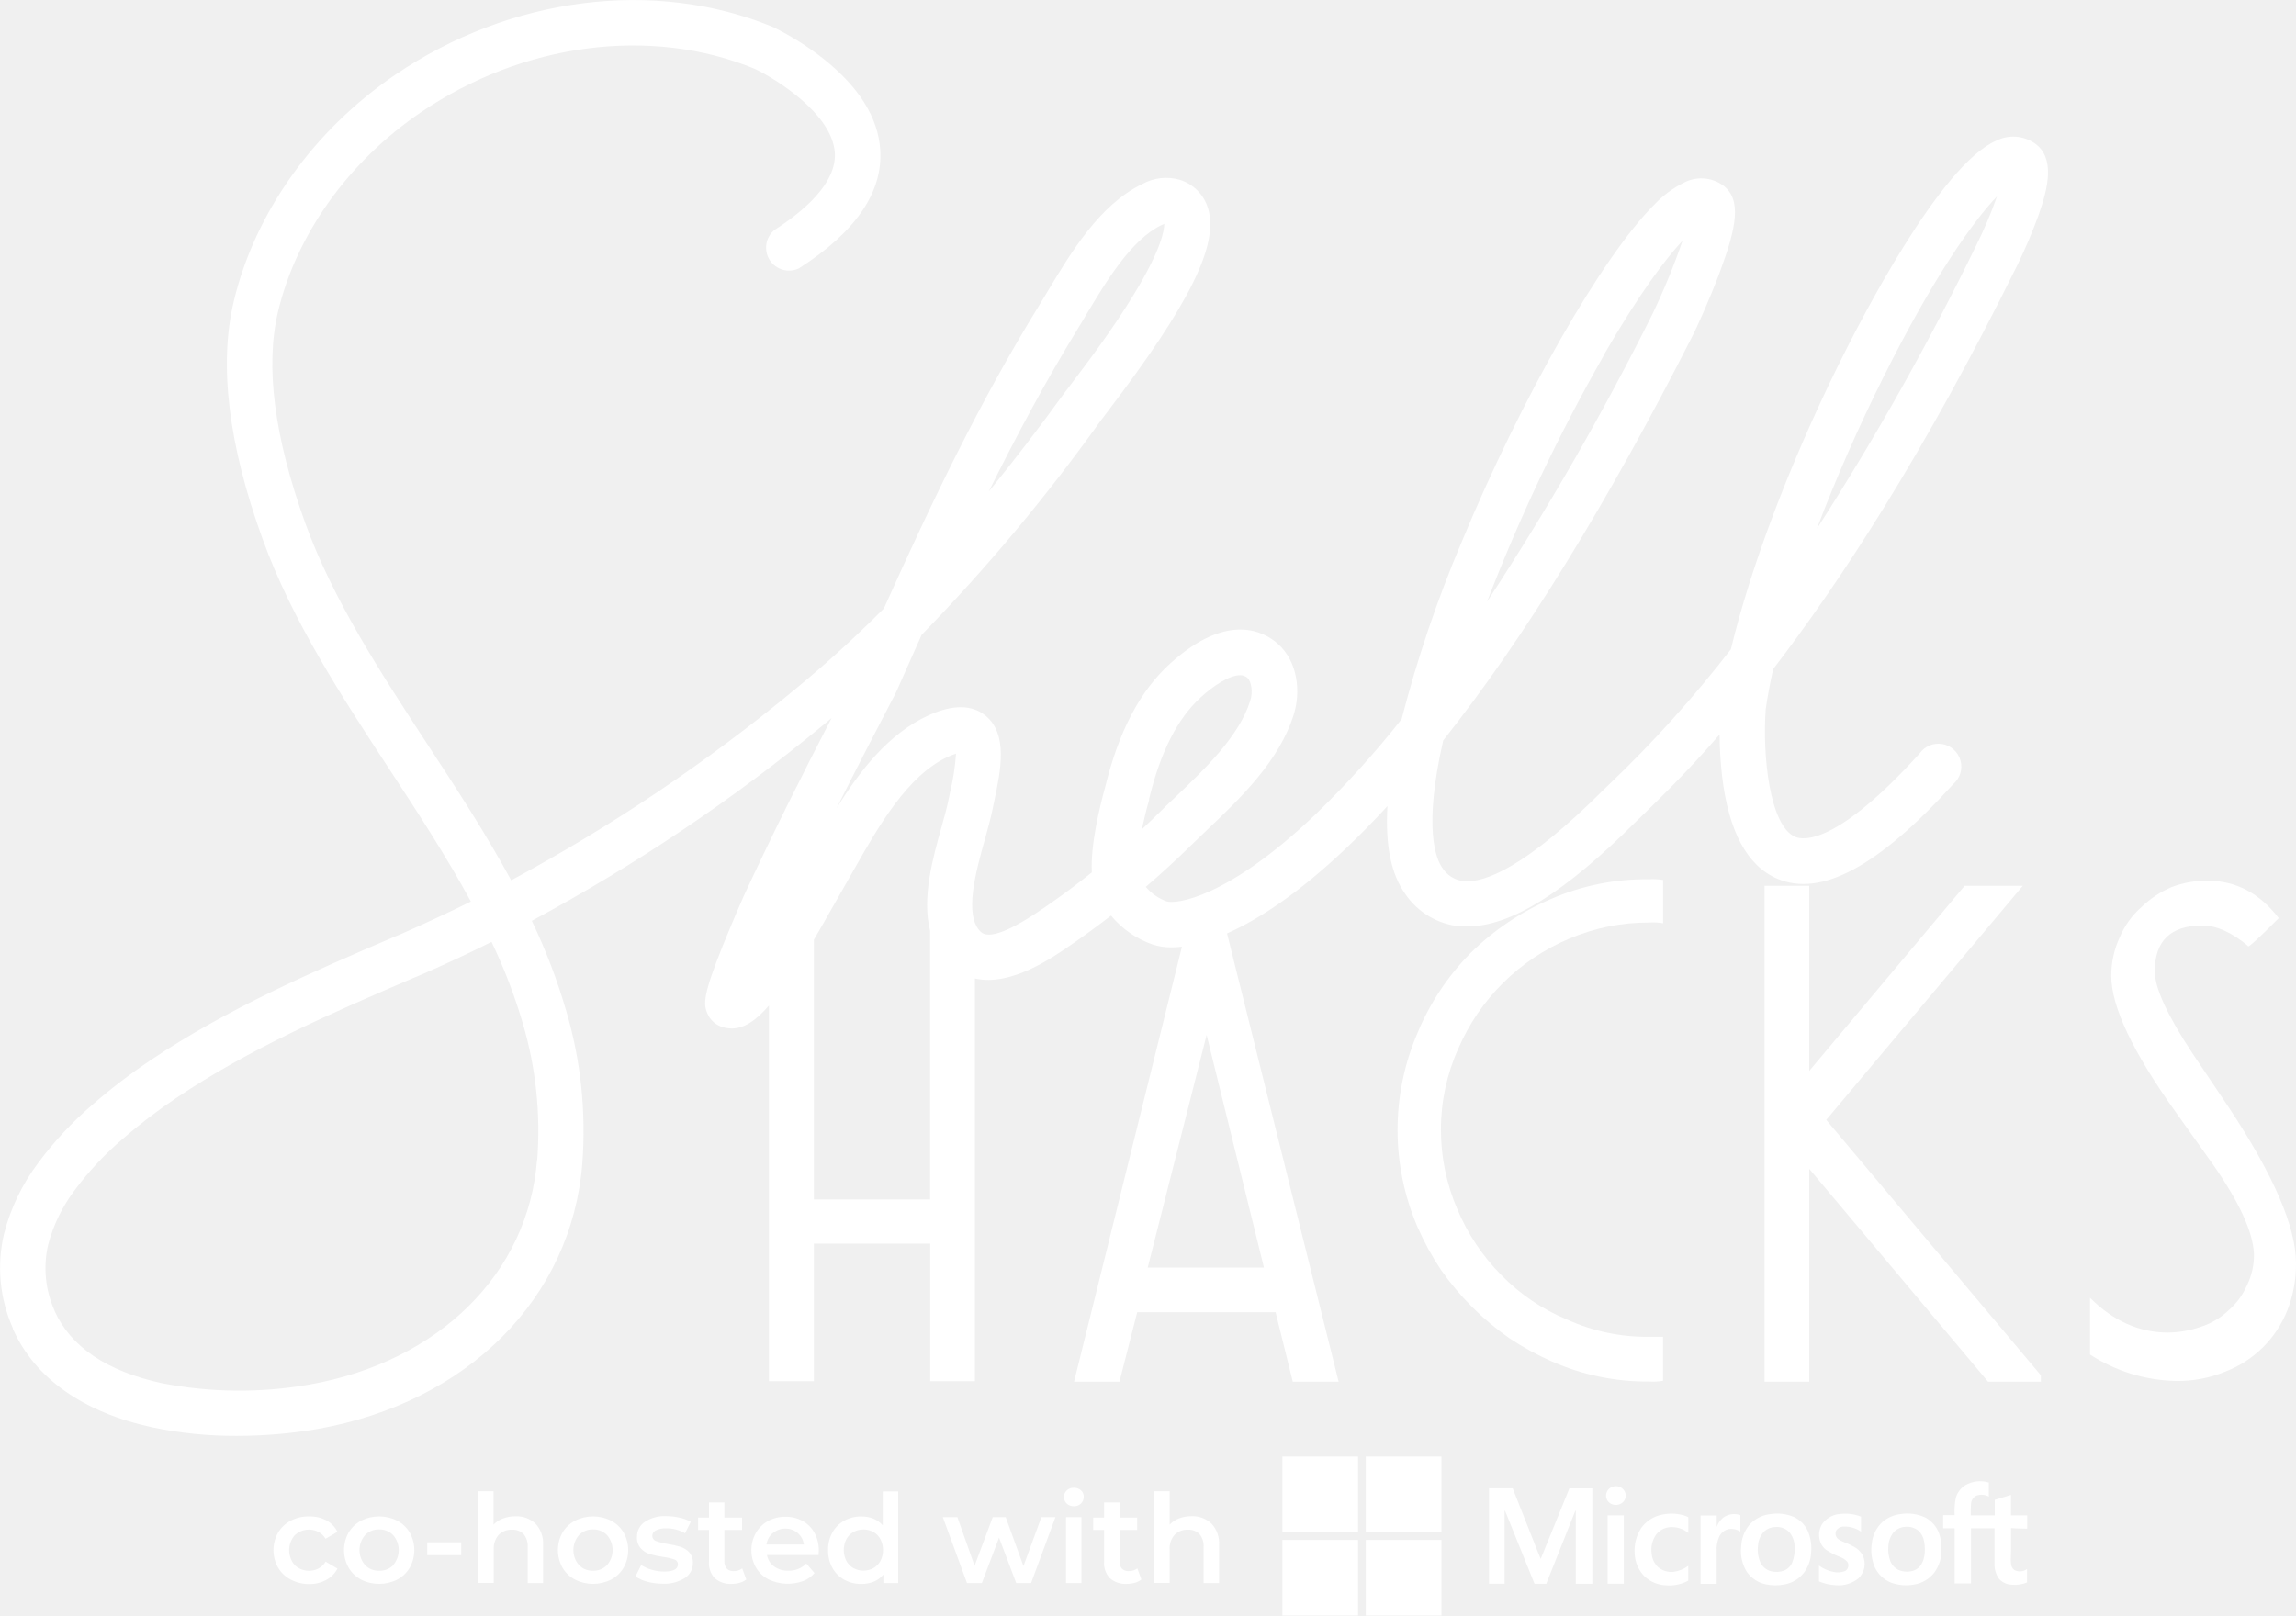
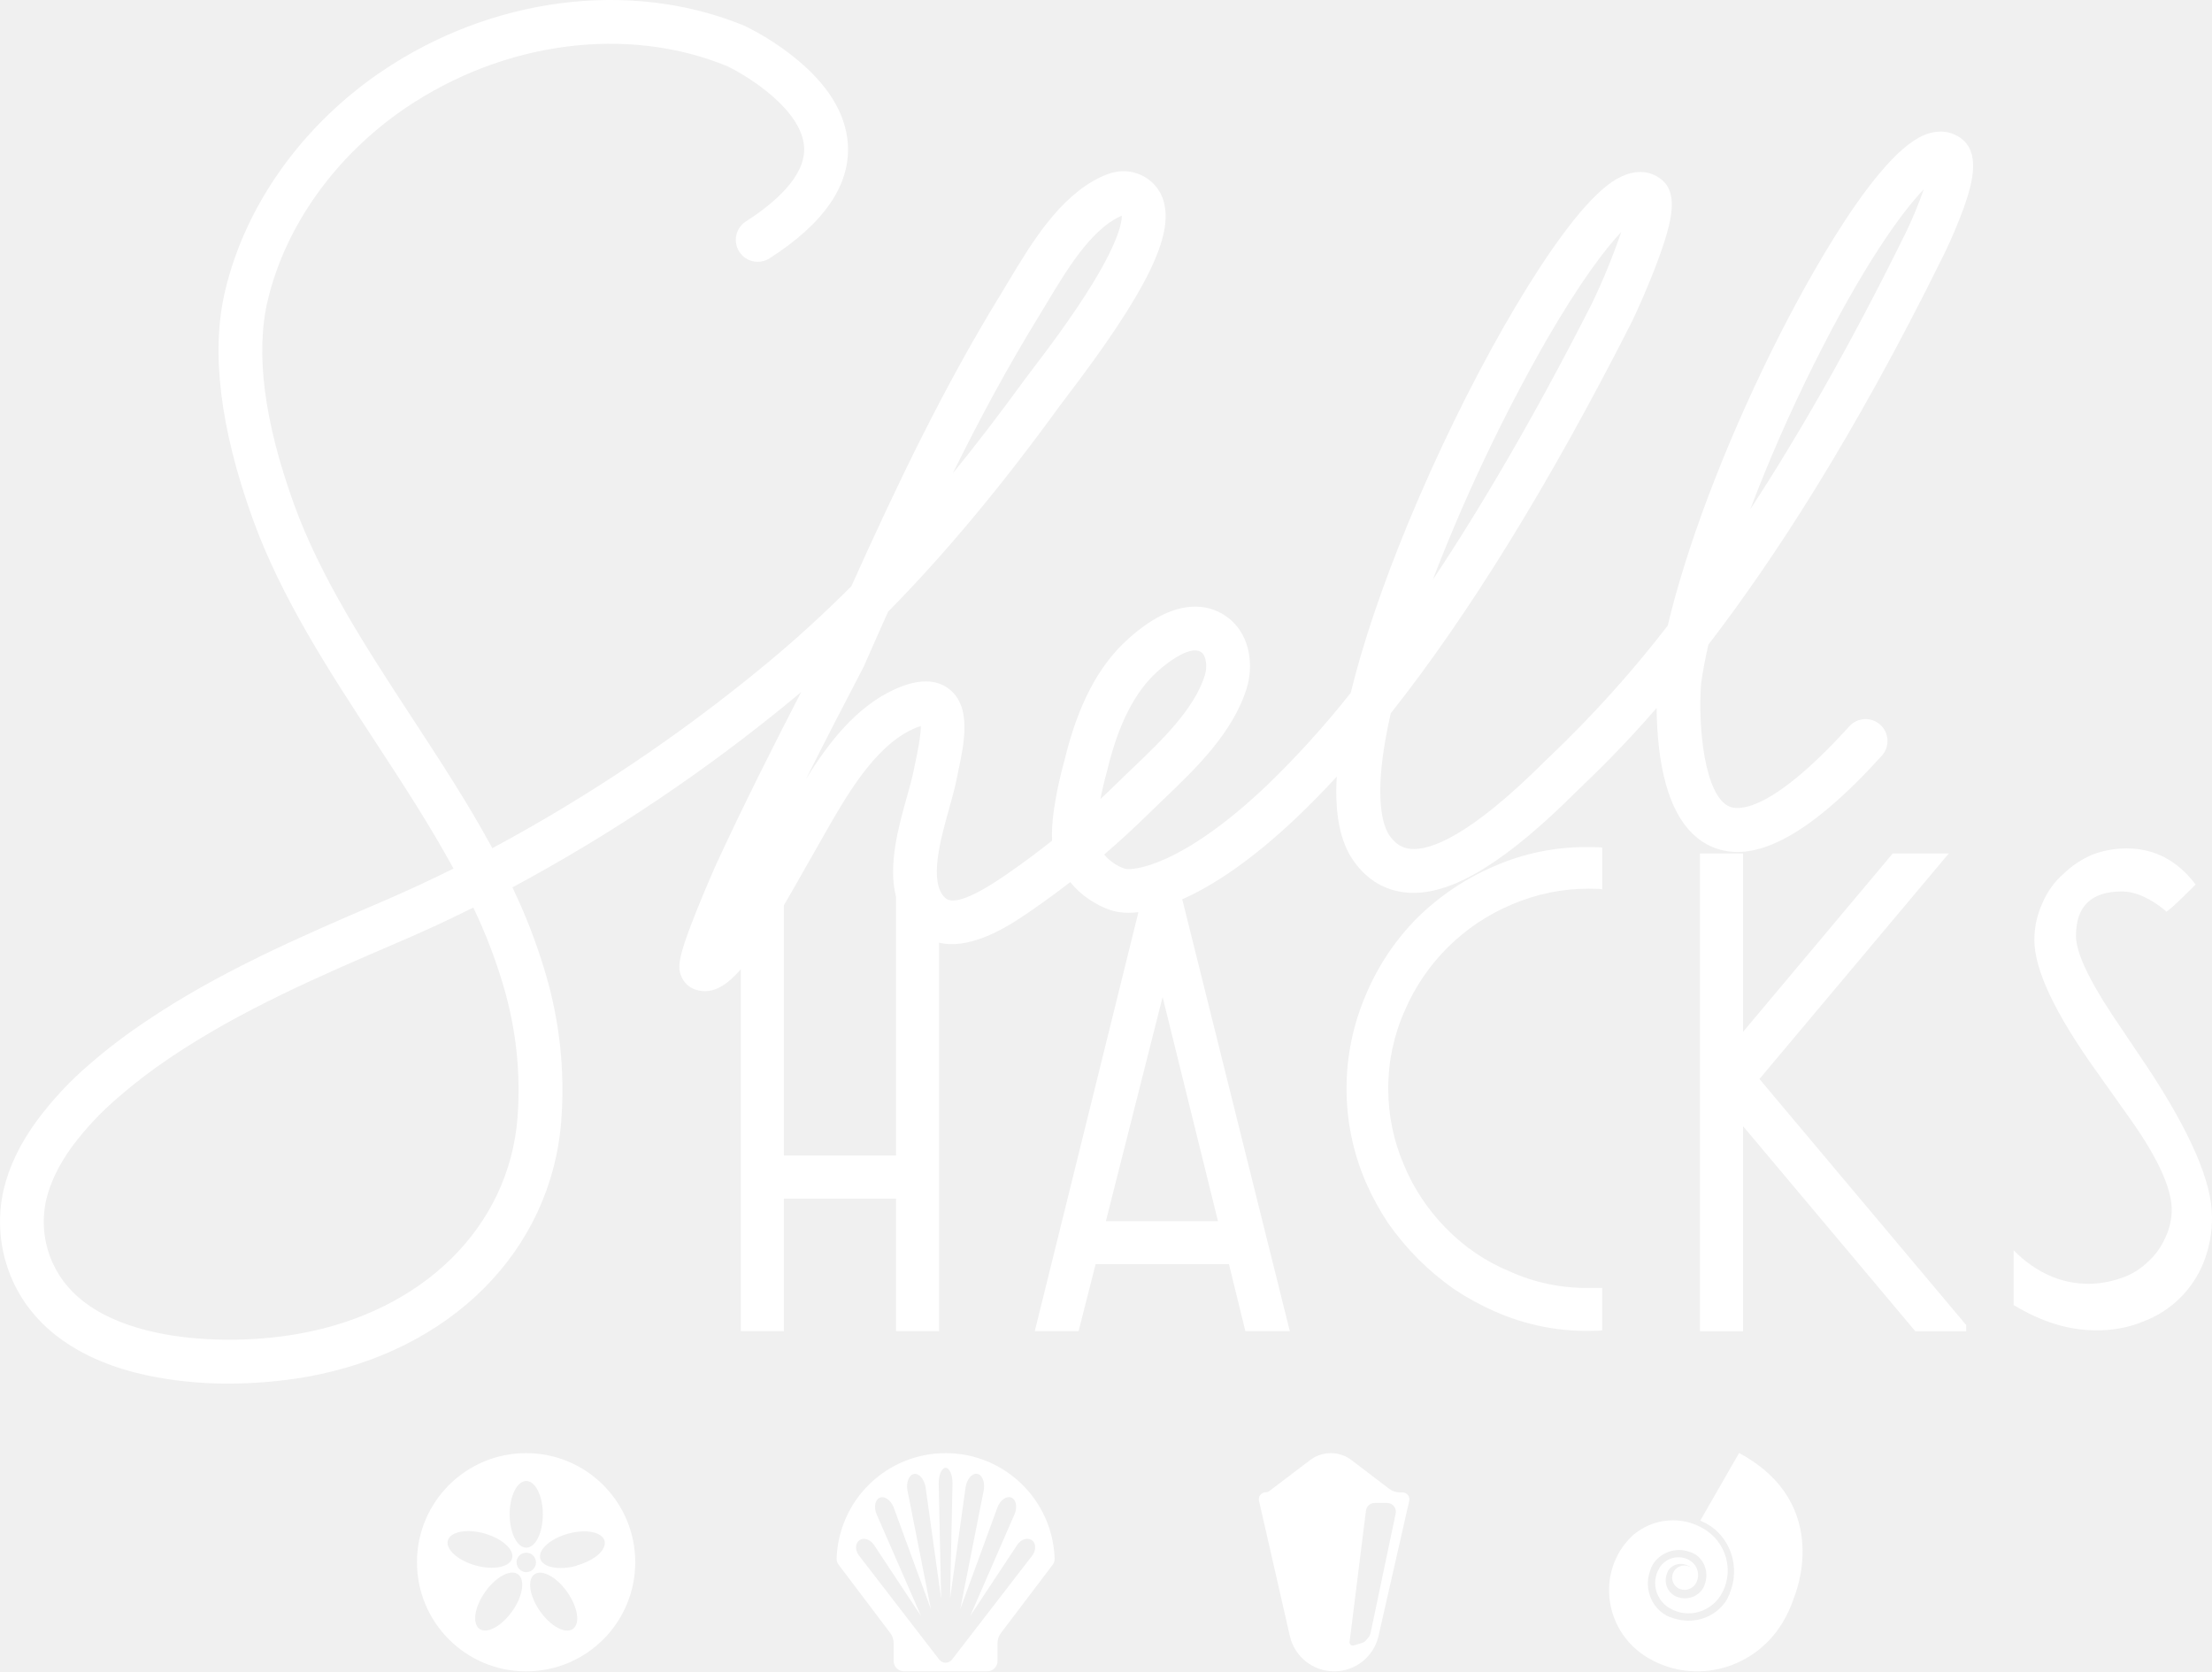
- <svg xmlns="http://www.w3.org/2000/svg" width="400.6" height="281.94" viewBox="0 0 400.6 281.94">
+ <svg xmlns="http://www.w3.org/2000/svg" width="908.84" height="686.86" viewBox="0 0 908.84 686.86">
  <defs>
    <style>.cls-1{fill:#fff;}</style>
  </defs>
  <g id="Layer_2" data-name="Layer 2">
-     <g id="Layer_1-2" data-name="Layer 1">
-       <g id="WordMark_Co-Branded" data-name="WordMark Co-Branded">
-         <g id="WordMark">
-           <path class="cls-1" d="M270.6,156.89a45.35,45.35,0,0,0-14,9.41,43.62,43.62,0,0,0-9.29,14,42.93,42.93,0,0,0,0,33.8,48.48,48.48,0,0,0,4.09,7.49,48.36,48.36,0,0,0,11.95,11.95,48.47,48.47,0,0,0,7.49,4.09,41,41,0,0,0,16.84,3.47,10.41,10.41,0,0,0,2.48-.13v-7.67h-2.48a33.62,33.62,0,0,1-14.24-3,34.28,34.28,0,0,1-11.51-7.79A36,36,0,0,1,254.26,211a34.9,34.9,0,0,1-2.85-13.84,34.27,34.27,0,0,1,3-14.09,36.47,36.47,0,0,1,19.44-19.28A35.1,35.1,0,0,1,287.69,161a10.59,10.59,0,0,1,2.48.12v-7.55a10.56,10.56,0,0,0-2.48-.12A41.61,41.61,0,0,0,270.6,156.89Z" />
-           <polygon class="cls-1" points="352.93 154.59 342.78 154.59 315.67 186.9 315.67 154.59 307.87 154.59 307.87 241.13 315.67 241.13 315.67 203.98 346.87 241.13 356.09 241.13 356.09 240.02 318.64 195.44 352.93 154.59" />
-           <path class="cls-1" d="M388.89,193.29l-6.4-9.53q-6.53-9.9-6.53-14.24,0-8,8.3-8,3.71,0,8,3.59l-.12.12q.49,0,5.45-5-5-6.54-12.5-6.54a17.48,17.48,0,0,0-6.19,1.12,17.27,17.27,0,0,0-5.24,3.47,14.39,14.39,0,0,0-3.78,5.21,15.88,15.88,0,0,0-1.51,6.82q0,8.06,11.27,23.81l6.44,9.05q6.93,9.92,7.18,15.62a11.85,11.85,0,0,1-1.24,5.58,12.51,12.51,0,0,1-1.42,2.42,13.21,13.21,0,0,1-1.8,1.92,12.49,12.49,0,0,1-4.83,2.85,18,18,0,0,1-5.69,1q-7.55,0-13.62-6.07v9.9A28.53,28.53,0,0,0,379.55,241a21.63,21.63,0,0,0,8.67-1.61,18.92,18.92,0,0,0,10.89-10.77,21.8,21.8,0,0,0,1.49-8.17Q400.6,211,388.89,193.29Z" />
-           <path class="cls-1" d="M355,25a6.6,6.6,0,0,0-6.7-.45c-9.75,4.22-23.58,31.09-27.58,39.23C312.07,81.36,305.4,99.14,302,113.31a209,209,0,0,1-21.28,23.62l-.75.72-.06.06c-13.82,13.81-20.93,16.36-24.46,16.07a5,5,0,0,1-3.84-2.39c-1-1.45-3.34-6.69.2-22.17,14.12-17.82,28.7-41.48,43.53-70.67.59-1.15,2.9-6.14,4.77-11.17,2.85-7.68,3.85-12.6.48-15.06a6.53,6.53,0,0,0-6.85-.41,18.22,18.22,0,0,0-5.09,3.79c-9.12,9.06-23.28,33.87-33.67,59a220.11,220.11,0,0,0-10.43,30.81,168.1,168.1,0,0,1-15.27,16.85c-15.22,14.44-24.15,15.46-25.72,14.95a8.38,8.38,0,0,1-3.64-2.54q4.06-3.48,7.9-7.25c.84-.83,1.73-1.67,2.66-2.56,6-5.7,12.75-12.16,15.27-20.33,1.18-3.81.77-9.09-2.81-12.29-2.26-2-8.62-5.74-18.77,3.46-5.27,4.78-9,11.87-11.37,21.67-.89,3.2-2.56,10-2.3,14.78q-3.74,3-7.63,5.69l-.33.23c-6.18,4.31-10,5.81-11.42,4.46-3-2.88-.84-10.57.73-16.19.52-1.86,1-3.62,1.32-5.17.1-.49.21-1,.32-1.54,1.09-5.18,2.45-11.63-1.57-14.86-2.37-1.91-5.68-1.93-9.84-.06-7,3.16-12.07,9.7-16.14,16.28,3.45-6.89,6.95-13.64,10.34-20.14l.11-.23q2.22-5,4.41-9.92A322.08,322.08,0,0,0,192,73.48c.25-.34.7-.94,1.28-1.69,14.38-18.87,19.44-29.15,17.48-35.48a7.44,7.44,0,0,0-4.94-4.94,8.61,8.61,0,0,0-6.56.77c-7.42,3.6-12.45,12-16.49,18.74-.5.84-1,1.65-1.46,2.41C171,70,162.67,87.36,154.21,106.2c-5.05,5.06-10.15,9.71-15.37,14a302.59,302.59,0,0,1-49.65,33.43c-4.42-8.14-9.54-16-14.57-23.67-8.13-12.43-16.53-25.28-21.37-38.69-5.4-15-7-27.37-4.74-36.88C51.73,40.88,60.8,28.2,73.4,19.62,91.23,7.48,113.54,4.55,131.66,12c3.82,1.82,13.53,7.88,14,14.65.34,5.36-5.54,10.29-10.54,13.49a4,4,0,0,0,4.28,6.69c9.9-6.33,14.67-13.3,14.18-20.71-.37-5.6-3.71-10.94-9.92-15.87a48.93,48.93,0,0,0-8.68-5.48l-.17-.08C114.2-3.8,89-.59,68.94,13.06,54.72,22.74,44.46,37.14,40.79,52.58c-2.63,11-.95,25,5,41.41C50.94,108.28,59.6,121.53,68,134.34c4.9,7.49,9.89,15.12,14.16,23q-6.12,3-12.24,5.69l-1,.41C54.57,169.58,39.71,176,26.31,185a102.07,102.07,0,0,0-10.18,7.79,62.4,62.4,0,0,0-9.44,10.12,35.09,35.09,0,0,0-6,12.46,26,26,0,0,0,1.57,16.47l0,.11c3.86,8.61,12.26,14.53,24.29,17.14a70.23,70.23,0,0,0,14.76,1.49,83,83,0,0,0,14.1-1.2c26.21-4.64,44.34-22.84,46.19-46.36a74.06,74.06,0,0,0-2.81-26.6,102.38,102.38,0,0,0-6-15.72,310.55,310.55,0,0,0,51.1-34.38l1.2-1c-5.18,10-10.45,20.52-15.34,31.09-.26.56-2,4.6-3.63,8.59-3.41,8.53-3.44,10.18-2.69,11.89a4.17,4.17,0,0,0,2.5,2.31,5.48,5.48,0,0,0,1.74.29c2.12,0,4.19-1.33,6.49-4v65.55H142v-24h20.3v24h7.8V170.76c6.26,1.45,13.55-3.63,17.07-6.08l.32-.22q3.23-2.25,6.36-4.67a16.41,16.41,0,0,0,7.3,5.06,10.51,10.51,0,0,0,3.29.48,15.93,15.93,0,0,0,1.78-.11L187.4,241.13h7.92L198.42,229h24.14l3,12.13h8l-19.47-78.23c5.69-2.52,12.66-7.17,20.68-14.78q3.63-3.44,7.31-7.44c-.4,6.82.63,11.87,3.1,15.32a13,13,0,0,0,9.65,5.68c.39,0,.77,0,1.17,0,7.58,0,17-5.88,29.53-18.38l.73-.7c3.06-3,7.77-7.5,13.77-14.41a67.81,67.81,0,0,0,.44,7.3c1.14,9.59,4.37,15.6,9.6,17.85,7.64,3.29,17.69-2.11,30.74-16.51a4,4,0,1,0-5.88-5.33c-14.45,15.95-20.27,15.17-21.71,14.55-4.5-1.94-5.73-14.4-5.14-22.28.31-2.18.75-4.54,1.3-7C321,101.63,335.71,79.24,352,46.23a89.72,89.72,0,0,0,3.7-8.73C357.37,32.73,358.61,27.51,355,25Zm-75.2,37c6.25-10.84,10.84-16.86,13.77-20a119.52,119.52,0,0,1-5.31,12.92A496.92,496.92,0,0,1,259.46,105,316,316,0,0,1,279.84,62ZM188,57.45c.48-.79,1-1.62,1.5-2.49,3.5-5.84,7.85-13.11,13.14-15.67l.5-.22c0,1.06-.47,4.4-5.33,12.35C194.06,57.6,189.41,63.7,186.91,67c-.63.83-1.08,1.42-1.39,1.84-4.39,6.05-8.71,11.68-13,16.94C177.36,76,182.41,66.61,188,57.45Zm-94.3,145c-1.55,19.8-17.12,35.18-39.66,39.17a70.59,70.59,0,0,1-25.8-.23c-9.6-2.08-15.9-6.33-18.73-12.63l0-.06A18.07,18.07,0,0,1,8.4,217.24a27.26,27.26,0,0,1,4.7-9.62,54.63,54.63,0,0,1,8.26-8.82,94.28,94.28,0,0,1,9.39-7.18C43.54,183,58,176.73,72.06,170.7l1-.41q6.35-2.74,12.7-5.91a94.11,94.11,0,0,1,5.47,14.26A66.25,66.25,0,0,1,93.73,202.43Zm68.54,6.88H142V164q1.59-2.71,3.37-5.87c.69-1.21,1.31-2.32,1.84-3.23s1.18-2.05,1.79-3.14c4.16-7.35,9.34-16.5,16.43-19.7a11.25,11.25,0,0,1,1.37-.53,38.59,38.59,0,0,1-1,6.57c-.12.57-.24,1.12-.34,1.63-.25,1.25-.7,2.86-1.18,4.58-1.53,5.45-3.46,12.37-2,18.11v46.91Zm38.25-69.77,0-.13c2-8.23,4.94-14,9-17.72,2.16-2,5-3.87,6.86-3.87a1.86,1.86,0,0,1,1.28.44c.73.66,1,2.54.51,4-1.92,6.2-7.89,11.9-13.17,16.93-1,.91-1.86,1.77-2.74,2.64s-2,1.94-3,2.88C199.62,143,200,141.26,200.52,139.53Zm-.24,81.66,10.28-40.61,10,40.61ZM344.86,42.72A475.87,475.87,0,0,1,317,92.28c3.22-8.51,7.13-17.46,11.51-26.25,8.91-17.87,15.9-27.57,19.92-31.75A73.92,73.92,0,0,1,344.86,42.72Z" />
-         </g>
-         <g id="Microsoft_Logo" data-name="Microsoft Logo">
-           <path class="cls-1" d="M223.75,254.19h13.2q0,6.6,0,13.2h-13.2v-13.2Z" />
-           <path class="cls-1" d="M238.3,254.19h13.2q0,6.6,0,13.2H238.3q0-6.6,0-13.2Z" />
-           <path class="cls-1" d="M281.67,259.39a1.75,1.75,0,0,1,1.58.56,1.63,1.63,0,0,1,.2,1.85,1.78,1.78,0,0,1-1.9.8,1.61,1.61,0,0,1-1.33-1.59,1.65,1.65,0,0,1,1.45-1.62Z" />
-           <path class="cls-1" d="M259.78,259.74h4.15q1.94,4.92,3.89,9.84c.33.82.64,1.65,1,2.47,1.66-4.1,3.35-8.19,5-12.3,1.33,0,2.66,0,4,0q0,8.32,0,16.65c-1,0-1.92,0-2.88,0,0-4.1,0-8.19,0-12.29,0-.18,0-.37,0-.55a2.2,2.2,0,0,0-.15.27c-1.65,4.19-3.33,8.37-5,12.57-.68,0-1.37,0-2.05,0-1.7-4.19-3.38-8.39-5.08-12.59l-.14-.25c0,1.79,0,3.59,0,5.38q0,3.73,0,7.45h-2.72q0-8.33,0-16.65Z" />
-           <path class="cls-1" d="M289.52,264.45a7.82,7.82,0,0,1,4.24,0,3.42,3.42,0,0,1,.81.34c0,.91,0,1.82,0,2.73a4.54,4.54,0,0,0-3.26-1,3.35,3.35,0,0,0-2.37,1.32,4.61,4.61,0,0,0-.76,3.31,3.58,3.58,0,0,0,1.15,2.37,3.62,3.62,0,0,0,2.67.8,5.44,5.44,0,0,0,2.56-1.05c0,.86,0,1.72,0,2.59a6.94,6.94,0,0,1-3.9.81,5.79,5.79,0,0,1-3.72-1.55,6,6,0,0,1-1.73-4,7.23,7.23,0,0,1,1.13-4.43,5.74,5.74,0,0,1,3.17-2.24Z" />
-           <path class="cls-1" d="M320.71,264.27a7.55,7.55,0,0,1,4,.41c0,.88,0,1.75,0,2.62a5,5,0,0,0-3-.89,1.54,1.54,0,0,0-1.36.75,1.23,1.23,0,0,0,.41,1.46c.81.54,1.78.77,2.61,1.26a3.76,3.76,0,0,1,1.64,1.56,3.48,3.48,0,0,1-.74,4,5.46,5.46,0,0,1-4,1.21,8.49,8.49,0,0,1-2.9-.67c0-.92,0-1.84,0-2.76a6.24,6.24,0,0,0,2.59,1.12,3.33,3.33,0,0,0,2-.18,1.14,1.14,0,0,0,.34-1.62,3.43,3.43,0,0,0-1.25-.82,12,12,0,0,1-2.46-1.26,3,3,0,0,1-1.07-1.62,3.64,3.64,0,0,1,.39-2.85,4.25,4.25,0,0,1,2.84-1.75Z" />
-           <path class="cls-1" d="M301,264.64a3.22,3.22,0,0,1,2.65-.22c0,1,0,1.9,0,2.86a3,3,0,0,0-1.93-.45,2.37,2.37,0,0,0-1.79,1.43,5.28,5.28,0,0,0-.41,2.44q0,2.85,0,5.71h-2.81q0-6,0-11.93c.94,0,1.88,0,2.82,0,0,.68,0,1.37,0,2a3.66,3.66,0,0,1,1.48-1.87Z" />
-           <path class="cls-1" d="M280.48,264.46c.95,0,1.89,0,2.84,0,0,4,0,8,0,11.93h-2.83q0-6,0-11.93Z" />
-           <path class="cls-1" d="M315.45,267.24a5,5,0,0,0-2.49-2.52,7.58,7.58,0,0,0-4.09-.48,5.7,5.7,0,0,0-3.75,2,6.36,6.36,0,0,0-1.32,3.65,6.85,6.85,0,0,0,1,4.46,5.41,5.41,0,0,0,3.3,2.15,8.2,8.2,0,0,0,3.34,0,5.53,5.53,0,0,0,3.28-2A6.33,6.33,0,0,0,316,271,7.83,7.83,0,0,0,315.45,267.24Zm-2.76,5.48a2.61,2.61,0,0,1-1.4,1.38,3.85,3.85,0,0,1-2.33.1,2.85,2.85,0,0,1-1.79-1.48,5.51,5.51,0,0,1-.43-3,3.79,3.79,0,0,1,1.1-2.49,3,3,0,0,1,1.88-.74,3.07,3.07,0,0,1,2.39.81,3.85,3.85,0,0,1,1,2.49A6.25,6.25,0,0,1,312.69,272.72Z" />
-           <path class="cls-1" d="M338.32,267.59a5.09,5.09,0,0,0-2.45-2.78,7.4,7.4,0,0,0-4.24-.58,5.91,5.91,0,0,0-3.15,1.35,5.85,5.85,0,0,0-1.88,3.66,7.9,7.9,0,0,0,.45,4.15,5.29,5.29,0,0,0,2.9,2.81,7.68,7.68,0,0,0,4,.34,5.58,5.58,0,0,0,3.51-2.05,6.53,6.53,0,0,0,1.29-4.06A7.61,7.61,0,0,0,338.32,267.59Zm-2.58,4a3.72,3.72,0,0,1-.74,1.75,2.67,2.67,0,0,1-1.67.9,3.77,3.77,0,0,1-2-.22,2.89,2.89,0,0,1-1.51-1.58,5.67,5.67,0,0,1-.34-2.6,4.13,4.13,0,0,1,.87-2.38,2.92,2.92,0,0,1,2.08-1,3.13,3.13,0,0,1,2.29.67,3.27,3.27,0,0,1,1,1.9A7.25,7.25,0,0,1,335.74,271.64Z" />
-           <path class="cls-1" d="M353.7,266.78v-2.32c-.94,0-1.88,0-2.83,0,0-1.19,0-2.38,0-3.57-.94.28-1.88.59-2.83.86,0,.9,0,1.81,0,2.71h-4.18a18,18,0,0,1,.05-2.14,1.67,1.67,0,0,1,1-1.33,2.72,2.72,0,0,1,2.1.19c0-.82,0-1.63,0-2.45a5.18,5.18,0,0,0-4.16.49,3.89,3.89,0,0,0-1.61,2.2,12.18,12.18,0,0,0-.2,3c-.66,0-1.32,0-2,0,0,.76,0,1.53,0,2.29.66,0,1.32,0,2,0q0,4.81,0,9.63h2.86q0-4.82,0-9.63H348c0,2,0,4.09,0,6.14a4.26,4.26,0,0,0,.81,2.72,3.17,3.17,0,0,0,2.25,1,5.58,5.58,0,0,0,2.61-.4v-2.34a2.13,2.13,0,0,1-2.17.2,1.44,1.44,0,0,1-.62-1.14c-.09-.74,0-1.48,0-2.22,0-1.33,0-2.67,0-4C351.81,266.77,352.76,266.74,353.7,266.78Z" />
-           <path class="cls-1" d="M223.75,268.74h13.2q0,6.6,0,13.2h-13.2v-13.2Z" />
-           <path class="cls-1" d="M238.3,268.74h13.2v13.2H238.3q0-6.6,0-13.2Z" />
-         </g>
-         <path class="cls-1" d="M50.73,275.67a5.54,5.54,0,0,1-2.22-2.1,6.21,6.21,0,0,1,0-6.09,5.59,5.59,0,0,1,2.21-2.09,6.74,6.74,0,0,1,3.22-.75,6.22,6.22,0,0,1,3,.69,4.48,4.48,0,0,1,1.93,2l-2.07,1.21a3.29,3.29,0,0,0-1.24-1.2,3.61,3.61,0,0,0-4.13.58,4,4,0,0,0,0,5.24,3.63,3.63,0,0,0,4.14.58,3.28,3.28,0,0,0,1.24-1.2l2.07,1.21a4.66,4.66,0,0,1-2,2,6.07,6.07,0,0,1-3,.7A6.75,6.75,0,0,1,50.73,275.67Z" />
-         <path class="cls-1" d="M63,275.67a5.5,5.5,0,0,1-2.19-2.1,6.28,6.28,0,0,1,0-6.09A5.53,5.53,0,0,1,63,265.39a7,7,0,0,1,6.31,0,5.53,5.53,0,0,1,2.19,2.09,6.28,6.28,0,0,1,0,6.09,5.5,5.5,0,0,1-2.19,2.1,7,7,0,0,1-6.31,0Zm5.6-2.54a4,4,0,0,0,0-5.22,3.29,3.29,0,0,0-2.46-1,3.26,3.26,0,0,0-2.45,1,4,4,0,0,0,0,5.22,3.25,3.25,0,0,0,2.45,1A3.29,3.29,0,0,0,68.64,273.13Z" />
-         <path class="cls-1" d="M74.54,269.16h5.93v2.24H74.54Z" />
-         <path class="cls-1" d="M93.44,265.91a5,5,0,0,1,1.31,3.77v6.59H92.07V270a3.23,3.23,0,0,0-.71-2.27,2.63,2.63,0,0,0-2-.77,3.11,3.11,0,0,0-2.35.89,3.57,3.57,0,0,0-.86,2.58v5.82H83.42v-16h2.69v5.82A4.38,4.38,0,0,1,87.77,265a6.06,6.06,0,0,1,2.19-.38A4.81,4.81,0,0,1,93.44,265.91Z" />
-         <path class="cls-1" d="M100.32,275.67a5.5,5.5,0,0,1-2.19-2.1,6.28,6.28,0,0,1,0-6.09,5.53,5.53,0,0,1,2.19-2.09,7,7,0,0,1,6.31,0,5.53,5.53,0,0,1,2.19,2.09,6.28,6.28,0,0,1,0,6.09,5.5,5.5,0,0,1-2.19,2.1,7,7,0,0,1-6.31,0Zm5.6-2.54a4,4,0,0,0,0-5.22,3.29,3.29,0,0,0-2.46-1,3.26,3.26,0,0,0-2.45,1,4,4,0,0,0,0,5.22,3.25,3.25,0,0,0,2.45,1A3.29,3.29,0,0,0,105.92,273.13Z" />
-         <path class="cls-1" d="M113,276.06a6.87,6.87,0,0,1-2.13-.93l1-2a6.68,6.68,0,0,0,1.86.83,7.76,7.76,0,0,0,2.14.31q2.41,0,2.41-1.27a.85.85,0,0,0-.61-.84,10.64,10.64,0,0,0-2-.45,16,16,0,0,1-2.32-.5,3.55,3.55,0,0,1-1.55-1,2.74,2.74,0,0,1-.66-2,3.07,3.07,0,0,1,1.37-2.62,6.23,6.23,0,0,1,3.7-1,10.66,10.66,0,0,1,2.37.27,6.66,6.66,0,0,1,1.94.72l-1,2a6.38,6.38,0,0,0-3.3-.86,3.65,3.65,0,0,0-1.8.36,1.06,1.06,0,0,0-.61.94.94.94,0,0,0,.66.92,10.43,10.43,0,0,0,2,.51,15.75,15.75,0,0,1,2.26.5,3.55,3.55,0,0,1,1.52.95,2.65,2.65,0,0,1,.64,1.9,3,3,0,0,1-1.4,2.59,6.61,6.61,0,0,1-3.81,1A10.31,10.31,0,0,1,113,276.06Z" />
-         <path class="cls-1" d="M130.21,275.65a3.18,3.18,0,0,1-1.15.58,5.21,5.21,0,0,1-1.43.19,4.07,4.07,0,0,1-2.93-1,3.81,3.81,0,0,1-1-2.89V267h-1.9v-2.16h1.9v-2.63h2.69v2.63h3.08V267h-3.08v5.47a1.82,1.82,0,0,0,.41,1.28,1.54,1.54,0,0,0,1.19.44,2.36,2.36,0,0,0,1.51-.47Z" />
-         <path class="cls-1" d="M142.82,271.38h-9a3.13,3.13,0,0,0,1.24,2,4.07,4.07,0,0,0,2.49.74,4.19,4.19,0,0,0,3.13-1.25l1.44,1.66a4.87,4.87,0,0,1-2,1.4,7.78,7.78,0,0,1-6-.28,5.43,5.43,0,0,1-2.23-2.1,5.93,5.93,0,0,1-.79-3,6,6,0,0,1,.77-3,5.44,5.44,0,0,1,2.12-2.1,6.2,6.2,0,0,1,3.06-.75,6,6,0,0,1,3,.74,5.27,5.27,0,0,1,2.07,2.09,6.34,6.34,0,0,1,.74,3.11Q142.86,270.87,142.82,271.38Zm-8-3.83a3.22,3.22,0,0,0-1.09,2h6.53a3.18,3.18,0,0,0-1.06-2,3.22,3.22,0,0,0-2.2-.78A3.25,3.25,0,0,0,134.85,267.56Z" />
-         <path class="cls-1" d="M156.72,260.28v16h-2.59v-1.49a4.15,4.15,0,0,1-1.65,1.23,5.58,5.58,0,0,1-2.17.41,6.07,6.07,0,0,1-3-.73,5.27,5.27,0,0,1-2.08-2.08,6.22,6.22,0,0,1-.75-3.09,6.16,6.16,0,0,1,.75-3.08,5.29,5.29,0,0,1,2.08-2.07,6.07,6.07,0,0,1,3-.73,5.47,5.47,0,0,1,2.09.39,4.21,4.21,0,0,1,1.62,1.16v-5.91Zm-4.33,13.39a3.19,3.19,0,0,0,1.23-1.26,4.2,4.2,0,0,0,0-3.79,3.19,3.19,0,0,0-1.23-1.26,3.67,3.67,0,0,0-3.49,0,3.19,3.19,0,0,0-1.23,1.26,4.2,4.2,0,0,0,0,3.79,3.2,3.2,0,0,0,1.23,1.26,3.67,3.67,0,0,0,3.49,0Z" />
-         <path class="cls-1" d="M184.15,264.77l-4.25,11.51h-2.59l-3-7.93-3,7.93h-2.59l-4.22-11.51h2.54l3,8.49,3.17-8.49h2.26l3.1,8.54,3.13-8.54Z" />
-         <path class="cls-1" d="M186.13,262.41a1.59,1.59,0,0,1,0-2.31,1.73,1.73,0,0,1,1.23-.46,1.78,1.78,0,0,1,1.23.44,1.42,1.42,0,0,1,.5,1.11,1.62,1.62,0,0,1-.48,1.2,1.68,1.68,0,0,1-1.24.48A1.73,1.73,0,0,1,186.13,262.41Zm-.13,2.36h2.69v11.51H186Z" />
-         <path class="cls-1" d="M199.15,275.65a3.18,3.18,0,0,1-1.15.58,5.21,5.21,0,0,1-1.43.19,4.07,4.07,0,0,1-2.93-1,3.81,3.81,0,0,1-1-2.89V267h-1.9v-2.16h1.9v-2.63h2.69v2.63h3.08V267h-3.08v5.47a1.82,1.82,0,0,0,.41,1.28,1.54,1.54,0,0,0,1.19.44,2.36,2.36,0,0,0,1.51-.47Z" />
-         <path class="cls-1" d="M211.39,265.91a5,5,0,0,1,1.31,3.77v6.59H210V270a3.23,3.23,0,0,0-.71-2.27,2.63,2.63,0,0,0-2-.77,3.11,3.11,0,0,0-2.35.89,3.57,3.57,0,0,0-.86,2.58v5.82h-2.69v-16h2.69v5.82a4.38,4.38,0,0,1,1.65-1.09,6.06,6.06,0,0,1,2.19-.38A4.81,4.81,0,0,1,211.39,265.91Z" />
-       </g>
+     <g id="Layer_2-2" data-name="Layer 2">
+       <path class="cls-1" d="M613.92,355.95a102.89,102.89,0,0,0-31.74,21.35A99,99,0,0,0,561.11,409a97.39,97.39,0,0,0,0,76.68,110,110,0,0,0,9.27,17,109.72,109.72,0,0,0,27.1,27.1,110,110,0,0,0,17,9.27,92.93,92.93,0,0,0,38.2,7.86q5.33,0,5.62-.28V529.25h-5.62a76.28,76.28,0,0,1-32.3-6.73,77.78,77.78,0,0,1-26.12-17.66,81.63,81.63,0,0,1-17.41-26.08,79.19,79.19,0,0,1-6.46-31.4,77.75,77.75,0,0,1,6.74-32,82.74,82.74,0,0,1,44.1-43.74,79.64,79.64,0,0,1,31.46-6.45q5.33,0,5.62.28V348.37q-.28-.28-5.62-.28A94.4,94.4,0,0,0,613.92,355.95Z" />
+       <polygon class="cls-1" points="800.7 350.71 777.67 350.71 716.16 424.02 716.16 350.71 698.46 350.71 698.46 547.05 716.16 547.05 716.16 462.78 786.94 547.05 807.86 547.05 807.86 544.53 722.9 443.4 800.7 350.71" />
+       <path class="cls-1" d="M882.29,438.53,867.76,416.9q-14.81-22.47-14.81-32.3,0-18.26,18.82-18.26,8.43,0,18.26,8.14l-.28.28q1.12,0,12.36-11.28-11.24-14.84-28.37-14.84a39.66,39.66,0,0,0-14,2.53,39.19,39.19,0,0,0-11.88,7.88,32.64,32.64,0,0,0-8.57,11.81,36,36,0,0,0-3.43,15.47q0,18.29,25.56,54L876,460.89q15.73,22.51,16.29,35.45A26.89,26.89,0,0,1,889.46,509a28.38,28.38,0,0,1-3.23,5.49,30,30,0,0,1-4.07,4.36,28.33,28.33,0,0,1-11,6.47,40.76,40.76,0,0,1-12.92,2.25q-17.14,0-30.9-13.76v22.47q17.13,10.4,33.71,10.39A49.08,49.08,0,0,0,880.75,543a42.93,42.93,0,0,0,24.72-24.44A49.45,49.45,0,0,0,908.84,500Q908.84,478.7,882.29,438.53Z" />
+       <path class="cls-1" d="M805.47,56.65c-2.49-1.76-7.77-4.24-15.21-1-22.11,9.56-53.49,70.54-62.58,89-19.68,40-34.83,80.29-42.46,112.44A474.26,474.26,0,0,1,637,310.65l-1.69,1.62-.14.13c-31.34,31.33-47.48,37.11-55.49,36.45-3.56-.29-6.25-2-8.72-5.42-2.36-3.3-7.57-15.19.45-50.29,32-40.44,65.11-94.1,98.77-160.32,1.33-2.61,6.57-13.92,10.81-25.33,6.48-17.42,8.73-28.59,1.08-34.17-2.53-1.84-7.9-4.39-15.54-.92C662.92,74,659.14,76.84,655,81c-20.7,20.55-52.82,76.84-76.38,133.84-10.61,25.66-18.69,49.57-23.66,69.89A381.37,381.37,0,0,1,520.27,323c-34.52,32.75-54.8,35.08-58.34,33.91a19,19,0,0,1-8.26-5.75q9.22-7.91,17.92-16.44c1.91-1.87,3.91-3.79,6-5.81,13.55-12.93,28.92-27.59,34.65-46.13,2.67-8.65,1.74-20.62-6.37-27.88-5.14-4.59-19.57-13-42.57,7.86-12,10.85-20.4,26.93-25.8,49.15-2,7.26-5.82,22.65-5.22,33.53q-8.48,6.76-17.32,12.9l-.74.52c-14,9.77-22.73,13.18-25.91,10.11-6.79-6.54-1.9-24,1.67-36.73,1.18-4.23,2.3-8.22,3-11.73.22-1.1.47-2.28.72-3.5,2.48-11.75,5.56-26.38-3.56-33.72-5.38-4.33-12.89-4.37-22.33-.13-15.92,7.17-27.38,22-36.62,36.93,7.83-15.63,15.76-31,23.46-45.7l.26-.53q5-11.42,10-22.51c23.49-23.84,46.54-51.53,70.54-84.61.56-.77,1.59-2.12,2.89-3.83C471,120,482.49,96.73,478,82.38a16.88,16.88,0,0,0-11.2-11.21c-6-2-11.37.05-14.89,1.75-16.84,8.16-28.25,27.21-37.42,42.51-1.14,1.9-2.24,3.74-3.3,5.47-23.28,37.93-42.18,77.29-61.39,120-11.46,11.49-23,22-34.87,31.82a686.49,686.49,0,0,1-112.64,75.84c-10-18.46-21.65-36.23-33.06-53.69-18.43-28.2-37.5-57.36-48.48-87.79-12.26-33.95-15.87-62.1-10.74-83.67,7.3-30.71,27.89-59.48,56.48-78.95C207,17,257.6,10.33,298.7,27.15c8.67,4.14,30.7,17.88,31.68,33.23.78,12.15-12.57,23.35-23.91,30.61a9,9,0,0,0,9.71,15.17c22.45-14.37,33.28-30.18,32.17-47-.84-12.71-8.41-24.82-22.5-36a111,111,0,0,0-19.69-12.43l-.39-.17C259.1-8.63,201.86-1.33,156.4,29.63c-32.26,22-55.53,54.64-63.86,89.67-6,25-2.15,56.65,11.33,94,11.7,32.41,31.35,62.46,50.35,91.53,11.11,17,22.43,34.31,32.11,52.1q-13.88,6.9-27.77,12.91l-2.17.93c-32.59,14-66.28,28.5-96.69,49.09A231.57,231.57,0,0,0,36.6,437.48a141.57,141.57,0,0,0-21.42,23C8.35,469.79,3.77,479.3,1.54,488.7a59.07,59.07,0,0,0,3.57,37.36l.11.24c8.75,19.52,27.81,33,55.11,38.87a159.33,159.33,0,0,0,33.49,3.39,188.33,188.33,0,0,0,32-2.73C185.28,555.32,226.42,514,230.6,460.66a168,168,0,0,0-6.37-60.35,232.28,232.28,0,0,0-13.7-35.65,704.55,704.55,0,0,0,115.92-78l2.72-2.27c-11.74,22.74-23.71,46.55-34.8,70.54-.59,1.28-4.62,10.44-8.24,19.49-7.73,19.35-7.8,23.08-6.11,27a9.47,9.47,0,0,0,5.68,5.23,12.43,12.43,0,0,0,3.95.66c4.81,0,9.51-3,14.73-9V547h17.7V492.56h46.06V547h17.7V387.4c14.21,3.28,30.75-8.24,38.72-13.8l.72-.51q7.32-5.09,14.43-10.6A37.22,37.22,0,0,0,456.27,374a23.84,23.84,0,0,0,7.47,1.09,36.13,36.13,0,0,0,4-.24L425.16,547h18l7-27.53h54.77L511.68,547h18.26L485.75,369.55c12.91-5.71,28.73-16.27,46.91-33.52q8.23-7.81,16.57-16.88c-.91,15.46,1.43,26.93,7,34.76s13.08,12.16,21.88,12.89c.87.07,1.76.11,2.65.11,17.2,0,38.6-13.35,67-41.7l1.65-1.58c7-6.71,17.62-17,31.24-32.68a153.84,153.84,0,0,0,1,16.55c2.58,21.75,9.9,35.38,21.79,40.5,17.33,7.47,40.14-4.78,69.74-37.45a9,9,0,0,0-13.35-12.09c-32.77,36.19-46,34.41-49.25,33-10.22-4.4-13-32.66-11.66-50.55.7-4.95,1.69-10.29,3-16,26.43-34.38,59.74-85.19,96.65-160.06a203.54,203.54,0,0,0,8.4-19.8C810.77,74.26,813.59,62.41,805.47,56.65Zm-170.6,84c14.19-24.6,24.59-38.25,31.25-45.34a271.15,271.15,0,0,1-12,29.32c-23.84,46.91-45.82,84.14-65.44,113.63A716.9,716.9,0,0,1,634.87,140.68ZM426.59,130.33c1.1-1.78,2.23-3.68,3.41-5.64,7.94-13.25,17.82-29.74,29.81-35.56.47-.23.84-.39,1.13-.5,0,2.41-1.07,10-12.09,28-8.58,14-19.12,27.87-24.79,35.3-1.43,1.88-2.46,3.23-3.14,4.17-10,13.73-19.75,26.51-29.47,38.44C402.38,172.42,413.83,151.11,426.59,130.33ZM212.64,459.25c-3.52,44.93-38.84,79.81-90,88.86-19.32,3.42-41.21,3.22-58.54-.53-21.79-4.72-36.08-14.35-42.49-28.66l-.06-.13a41,41,0,0,1-2.52-25.93c1.67-7.06,5.26-14.4,10.67-21.81a124,124,0,0,1,18.74-20,213.88,213.88,0,0,1,21.31-16.3c29-19.63,61.89-33.78,93.71-47.46l2.19-.94q14.4-6.22,28.82-13.4a213.52,213.52,0,0,1,12.41,32.35A150.31,150.31,0,0,1,212.64,459.25Zm155.5,15.61H322.08V372q3.6-6.14,7.64-13.32c1.56-2.76,3-5.25,4.17-7.33,1.32-2.28,2.67-4.66,4.06-7.12,9.44-16.68,21.19-37.44,37.28-44.69a25.53,25.53,0,0,1,3.11-1.19c.06,4-1.5,11.39-2.24,14.9-.27,1.29-.54,2.54-.77,3.71-.56,2.83-1.59,6.5-2.68,10.38-3.47,12.38-7.85,28.06-4.52,41.09V474.86Zm86.78-158.3.08-.3c4.52-18.68,11.21-31.83,20.43-40.21,4.91-4.45,11.28-8.77,15.55-8.77a4.21,4.21,0,0,1,2.91,1c1.66,1.49,2.21,5.76,1.17,9.13-4.35,14.06-17.91,27-29.87,38.42-2.17,2.07-4.22,4-6.22,6q-3.38,3.32-6.85,6.54C452.88,324.54,453.83,320.47,454.92,316.56Zm-.55,185.27,23.31-92.13,22.75,92.13Zm328-404.9C759.58,143.2,738.23,180,719.11,209.35c7.3-19.3,16.17-39.62,26.11-59.56,20.21-40.55,36.07-62.55,45.2-72A167.7,167.7,0,0,1,782.39,96.92Z" />
+       <path class="cls-1" d="M714.53,597.09,698.6,624.85l2,1,.25.1a1.46,1.46,0,0,1,.18.1l.21.12c.29.17.62.34.95.56l.53.33.54.38c.39.25.74.57,1.16.88a22,22,0,0,1,4.89,5.77,22.88,22.88,0,0,1,2,4.41,22,22,0,0,1,1.07,5.35,24.1,24.1,0,0,1,.05,3q0,.38-.06.76l0,.38-.05.38-.09.78-.14.78-.07.39-.09.39-.18.79-.23.79-.11.4-.14.39-.27.8-.32.79-.08.2,0,.1c.06-.1-.16.31.13-.22l0,.07-.29.58-.44.88-.1.23,0,.12-.09.16c-.13.22-.25.45-.39.67l-.42.66-.46.64a17.69,17.69,0,0,1-2.17,2.4,18.18,18.18,0,0,1-5.85,3.61,19,19,0,0,1-11.11.72c-.32-.06-.64-.16-1-.25s-.63-.2-1-.3-.63-.23-.95-.36l-.24-.09-.12,0c-.21-.11.22.13.14.09l-.08,0-.67-.33-.45-.22-.28-.13c-.24-.14-.53-.29-.77-.45s-.51-.32-.76-.51-.49-.36-.73-.55a14.77,14.77,0,0,1-2.56-2.71,15.3,15.3,0,0,1-2.78-7.25,15.65,15.65,0,0,1,.07-4,16.35,16.35,0,0,1,.44-2c.09-.34.21-.66.32-1,.05-.17.12-.33.19-.49l.1-.24,0-.12,0-.06s.1-.2-.06.1l.53-1.07.07-.15.11-.2c.08-.13.15-.28.24-.41a11.55,11.55,0,0,1,1.13-1.52,10.69,10.69,0,0,1,1.37-1.34,12.32,12.32,0,0,1,1.59-1.12A12.8,12.8,0,0,1,691,637a14.51,14.51,0,0,1,2,.36A15.73,15.73,0,0,1,695,638c-.45-.26-.08,0-.16-.1l.08,0,.16.08.32.17.64.33a1.08,1.08,0,0,1,.2.12l.14.09.3.17.08,0,.09.07.18.14.37.28a2.6,2.6,0,0,1,.35.31l.34.32a10.41,10.41,0,0,1,3,6.88,11,11,0,0,1-.52,3.85c-.12.3-.23.61-.35.92l0,.06c0,.06.17-.28.07-.1l-.08.15-.15.29-.31.59c-.15.21-.24.38-.38.6s-.36.48-.56.7a8.75,8.75,0,0,1-6.46,2.89,8.94,8.94,0,0,1-3.55-.72l-.11,0s-.16-.08.07,0l-.06,0-.26-.14-.52-.27-.29-.19a1.89,1.89,0,0,1-.3-.2,6.38,6.38,0,0,1-.65-.54l-.31-.29-.27-.32a7.61,7.61,0,0,1-.94-1.4,7.93,7.93,0,0,1-.57-1.58,7.6,7.6,0,0,1-.06-3.3c.06-.27.14-.53.21-.8l.29-.77s-.07.12,0,0l0-.06.06-.11.12-.22.12-.22,0-.05,0,0,0-.07.17-.28a3.2,3.2,0,0,1,.22-.3,6.09,6.09,0,0,1,1.08-1.06,6.62,6.62,0,0,1,.63-.41l.33-.19.34-.15a6.07,6.07,0,0,1,.7-.26c.24-.07.48-.11.72-.17a6.53,6.53,0,0,1,4.17.71l.09,0,.06,0,.12.08c.08.06.17.1.25.16s.28.22.41.34a5,5,0,1,0-2.63,9.28h.4a5.26,5.26,0,0,0,3.35-1.37,5.83,5.83,0,0,0,1.37-1.95,6.72,6.72,0,0,0,.58-2.68,7,7,0,0,0-2.92-5.76,9,9,0,0,0-7.63-1.28l-.53.16-.52.21a8.91,8.91,0,0,0-2.89,1.91c-.14.15-.29.27-.43.44l-.42.51-.11.13-.09.12-.14.21-.14.21-.07.1,0,.05-.08.14c-.19.35-.39.7-.57,1.07s-.33.75-.46,1.14a11.8,11.8,0,0,0-.57,5.1,11.68,11.68,0,0,0,1.82,5.17l.4.6.45.57a11.71,11.71,0,0,0,1,1.08,6.78,6.78,0,0,0,.6.53l.64.51.48.34.24.17.06,0,.2.11.16.09a14.82,14.82,0,0,0,5.63,1.92,15.33,15.33,0,0,0,6.25-.5,15.68,15.68,0,0,0,5.8-3.15c.44-.36.83-.78,1.24-1.19s.83-1,1.21-1.49l.38-.54.19-.27.1-.14.15-.25.05-.09q.4-.73.8-1.48a19.45,19.45,0,0,0,1.82-6.64,19.68,19.68,0,0,0-.67-7.11,20,20,0,0,0-3.31-6.63l-.6-.74a8.52,8.52,0,0,0-.63-.72l-.67-.69-.34-.34-.18-.17-.21-.17-.85-.69-.43-.34-.39-.29-.59-.41-.3-.21-.15-.1-.07-.05c-.13-.08.19.1-.31-.19a26.72,26.72,0,0,0-3.33-1.68,26,26,0,0,0-3.61-1.17,25.1,25.1,0,0,0-15.36,1.24,25.63,25.63,0,0,0-3.59,1.83,24.45,24.45,0,0,0-3.3,2.4A25.68,25.68,0,0,0,668,634c-.23.26-.43.54-.65.81l-.32.41-.34.48-.34.49-.26.4-.42.63-.58,1c-.16.29-.33.57-.47.87-.3.59-.6,1.18-.86,1.79a30.7,30.7,0,0,0-2.64,11.7,32.11,32.11,0,0,0,3.66,15.79,32.63,32.63,0,0,0,4.77,6.79c.47.51.95,1,1.46,1.49s1,.95,1.55,1.4,1.08.87,1.64,1.31l1,.68.49.33.33.22.62.41.08.05.31.17.21.12.43.24c.57.33,1.14.65,1.73.94s1.17.6,1.78.85,1.2.54,1.82.76a39.33,39.33,0,0,0,7.6,2.11,40.06,40.06,0,0,0,15.57-.41,40.81,40.81,0,0,0,14.05-6.12,41.3,41.3,0,0,0,5.84-4.83l1.3-1.35,1.23-1.41c.4-.48.77-1,1.16-1.45l.29-.37.3-.43.6-.87.54-.8.36-.54.36-.54.57-1,.84-1.48c.26-.5.52-1,.77-1.52l.38-.76.35-.77.68-1.54.6-1.56.29-.78.26-.79.14-.42S753.8,618.19,714.53,597.09Z" />
+       <path id="Flattened" class="cls-1" d="M216.21,597.14A44.84,44.84,0,1,0,261,642,44.84,44.84,0,0,0,216.21,597.14Zm0,11.44c3.77,0,6.83,6.14,6.83,13.72S220,636,216.23,636s-6.83-6.14-6.83-13.72S212.46,608.58,216.23,608.58ZM184,633.05c1-3.63,7.75-4.94,15-2.91s12.41,6.62,11.4,10.25-7.75,4.94-15,2.91S183,636.69,184,633.05Zm26.49,29c-4.35,6.21-10.38,9.49-13.47,7.32s-2.07-9,2.28-15.16,10.38-9.49,13.47-7.32S214.88,655.82,210.54,662Zm1.72-20a4,4,0,1,1,4,4A4,4,0,0,1,212.26,642Zm23.14,27.36c-3.09,2.16-9.12-1.11-13.47-7.32s-5.37-13-2.28-15.16,9.12,1.11,13.47,7.32S238.49,667.18,235.4,669.35Zm1.63-26c-7.3,2-14,.72-15-2.91s4.09-8.22,11.4-10.25,14-.72,15,2.91S244.33,641.28,237,643.3Z" />
+       <path id="Flattened-2" data-name="Flattened" class="cls-1" d="M433.31,640.46a44.81,44.81,0,0,0-89.57,0,3.94,3.94,0,0,0,.8,2.51l21.25,28.11a6.83,6.83,0,0,1,1.38,4.12v7.35a4.25,4.25,0,0,0,4.25,4.25h34.19a4.25,4.25,0,0,0,4.25-4.25V675.2a6.83,6.83,0,0,1,1.38-4.12L432.52,643A3.94,3.94,0,0,0,433.31,640.46Zm-9.07-1.39-.26.34-32.77,42.49a2.88,2.88,0,0,1-.64.65,3.28,3.28,0,0,1-2.06.7,3.17,3.17,0,0,1-2.45-1.08,3,3,0,0,1-.22-.27l-32.77-42.49-.26-.34c-1.55-2.17-1.43-4.91.27-6.13s4.34-.44,5.89,1.73l.23.35,19.24,29.09-18.12-41.49c-.07-.15-.14-.3-.2-.46-1.18-2.94-.56-5.95,1.38-6.73s4.47,1,5.65,3.91c.06.16.12.32.17.47L382.5,661.3l-9.56-48.36c0-.17-.07-.35-.11-.53-.56-3.36.65-6.36,2.71-6.71s4.19,2.09,4.76,5.45c0,.18.05.36.07.54L386.69,657l-1-47c0-.18,0-.37,0-.55,0-3.47,1.27-6.28,2.83-6.28s2.83,2.81,2.83,6.28c0,.19,0,.37,0,.55l-1,47,6.31-45.36c0-.18,0-.36.07-.54.56-3.36,2.69-5.8,4.76-5.45s3.27,3.35,2.71,6.71c0,.18-.07.36-.11.53l-9.56,48.36,15.17-41.48c.05-.16.11-.32.17-.47,1.18-2.94,3.7-4.69,5.65-3.91s2.56,3.79,1.38,6.73c-.06.16-.13.31-.2.46L398.6,664.11,417.84,635l.23-.35c1.55-2.17,4.19-2.94,5.89-1.73S425.79,636.9,424.24,639.07Z" />
+       <path id="FFlattened" class="cls-1" d="M576.26,613.28H575.2a7.39,7.39,0,0,1-4.47-1.5L555.28,600a14.08,14.08,0,0,0-17,0l-16.8,12.75a2.35,2.35,0,0,1-1.42.48,2.85,2.85,0,0,0-2.78,3.48l12.67,55.56a18.69,18.69,0,0,0,18.22,14.54h0a18.69,18.69,0,0,0,18.22-14.54L579,616.76A2.85,2.85,0,0,0,576.26,613.28ZM573.43,622l-10.33,49.2a3.61,3.61,0,0,1-.74,1.54L561.3,674a3.61,3.61,0,0,1-1.76,1.17l-3.33,1a1.34,1.34,0,0,1-1.71-1.45l6.73-53.95a3.61,3.61,0,0,1,3.58-3.16h5.09A3.61,3.61,0,0,1,573.43,622Z" />
    </g>
  </g>
</svg>
